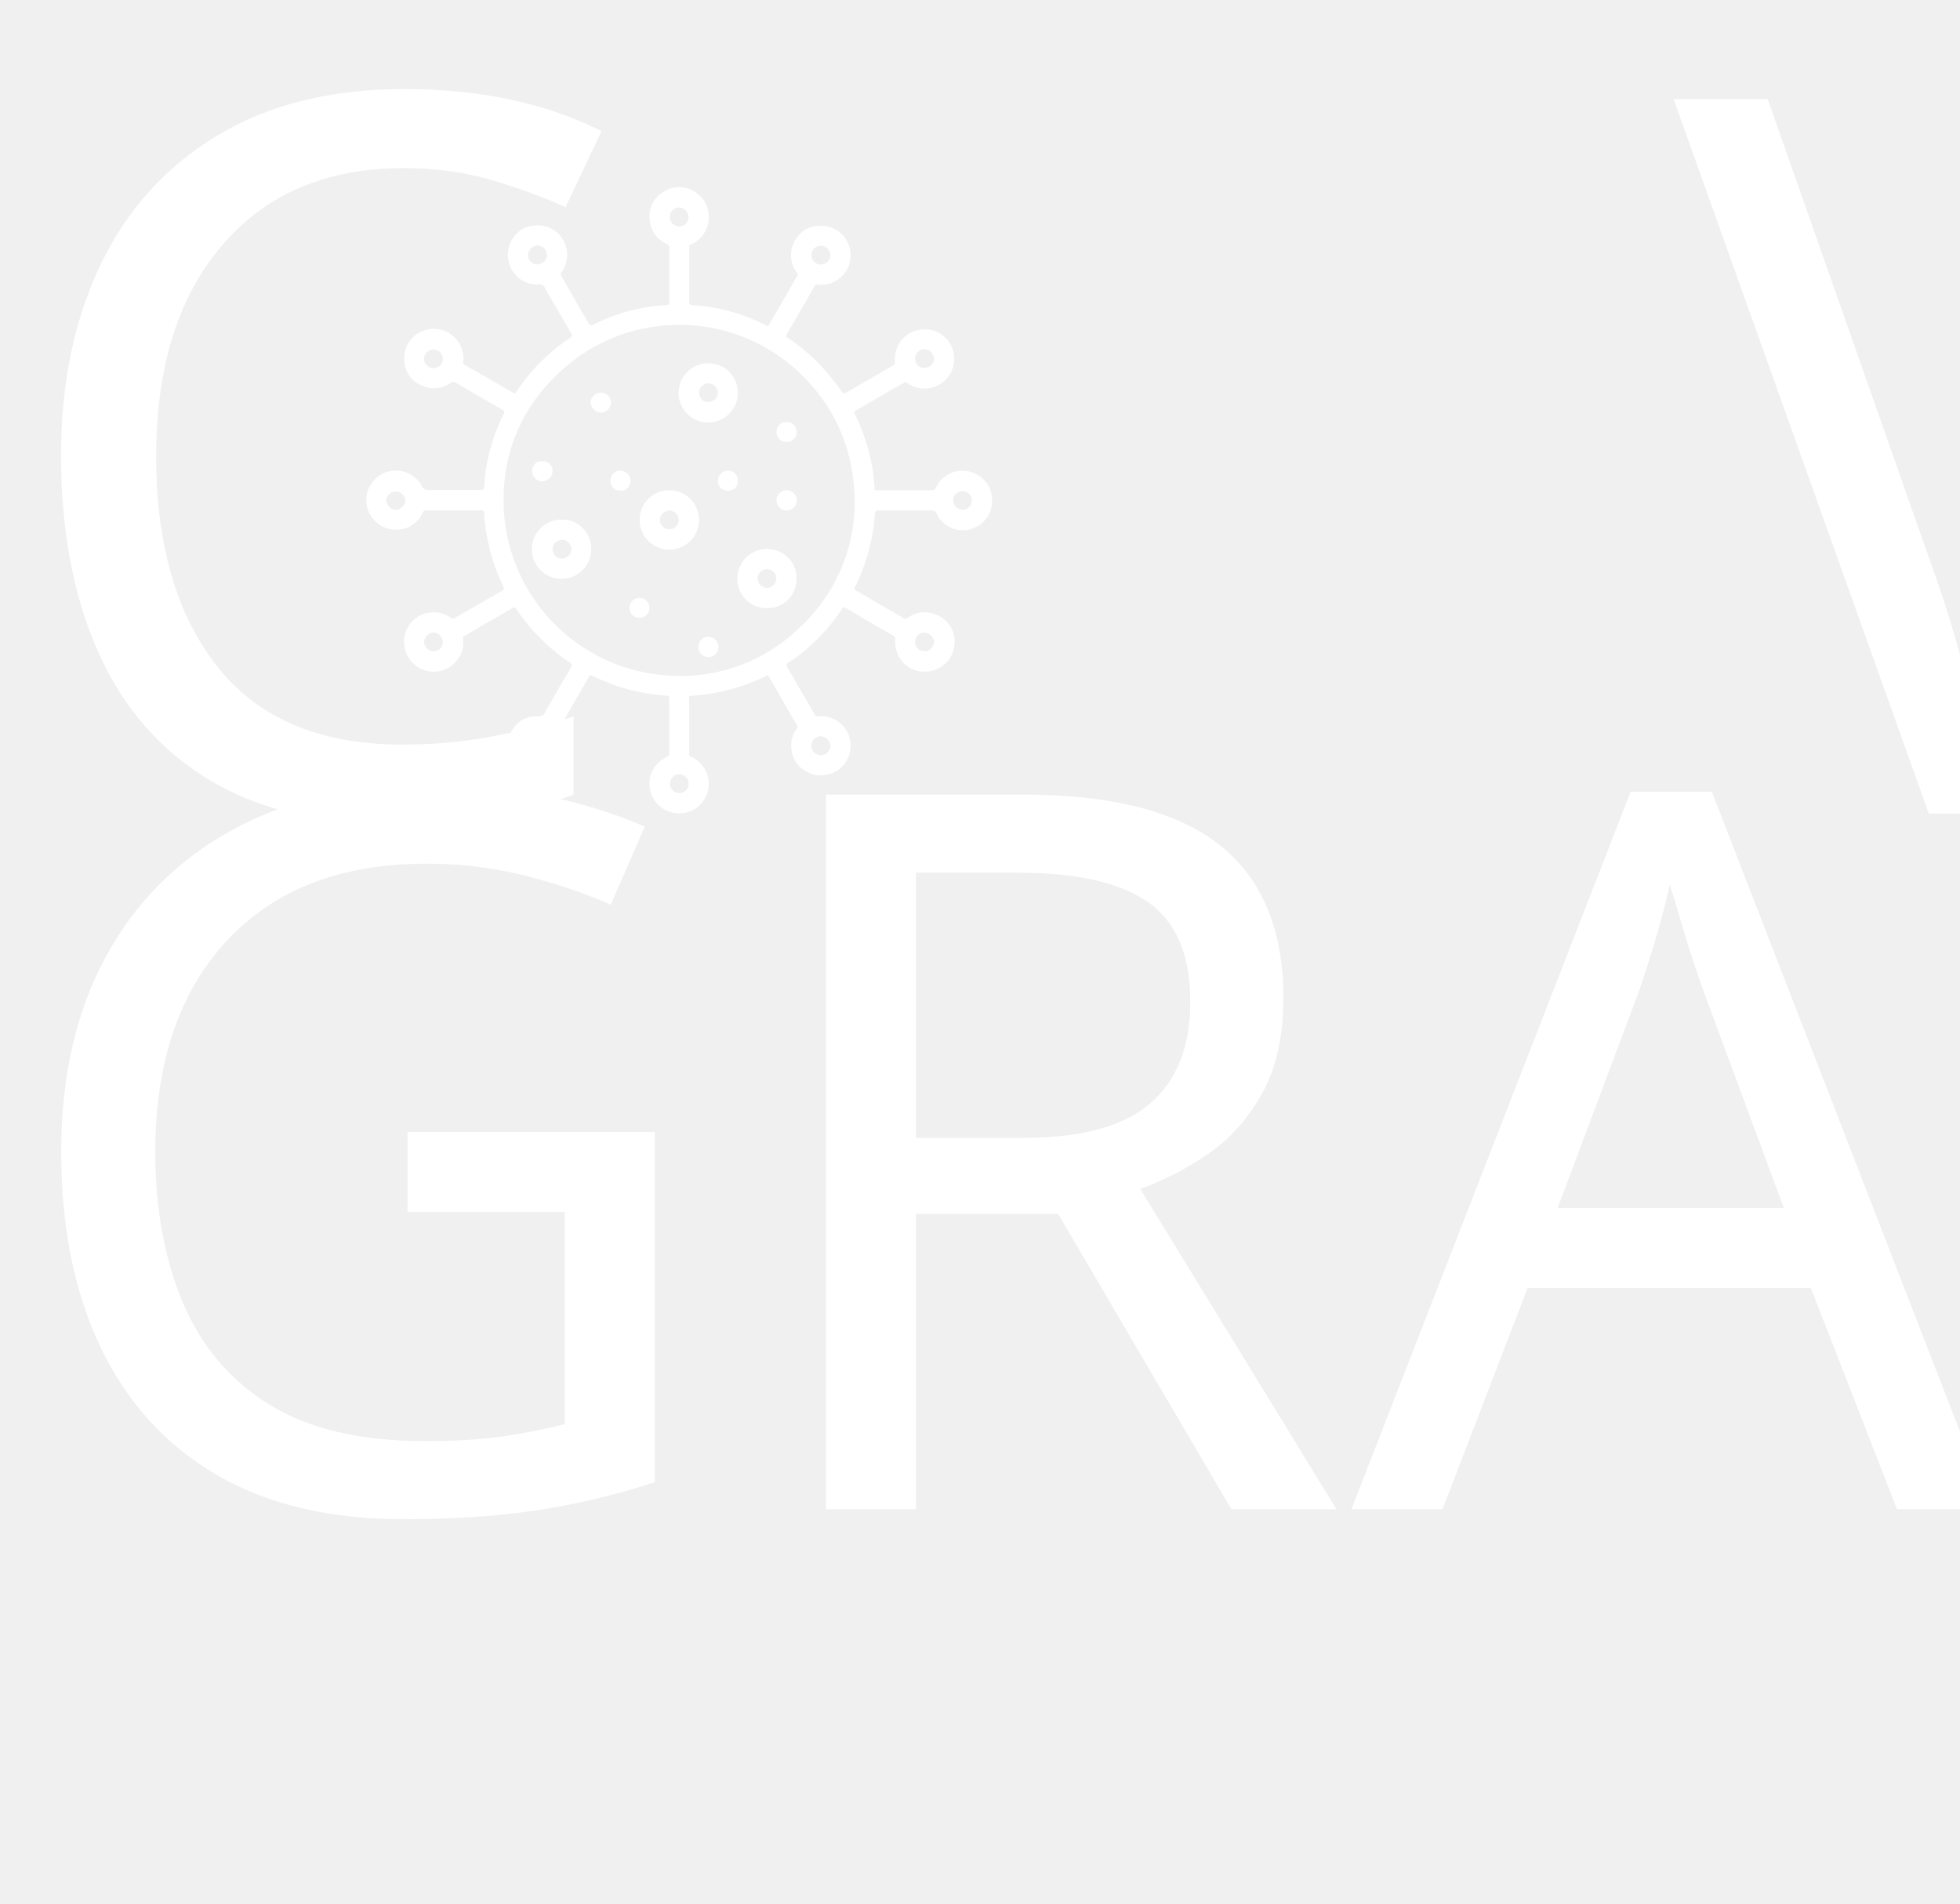
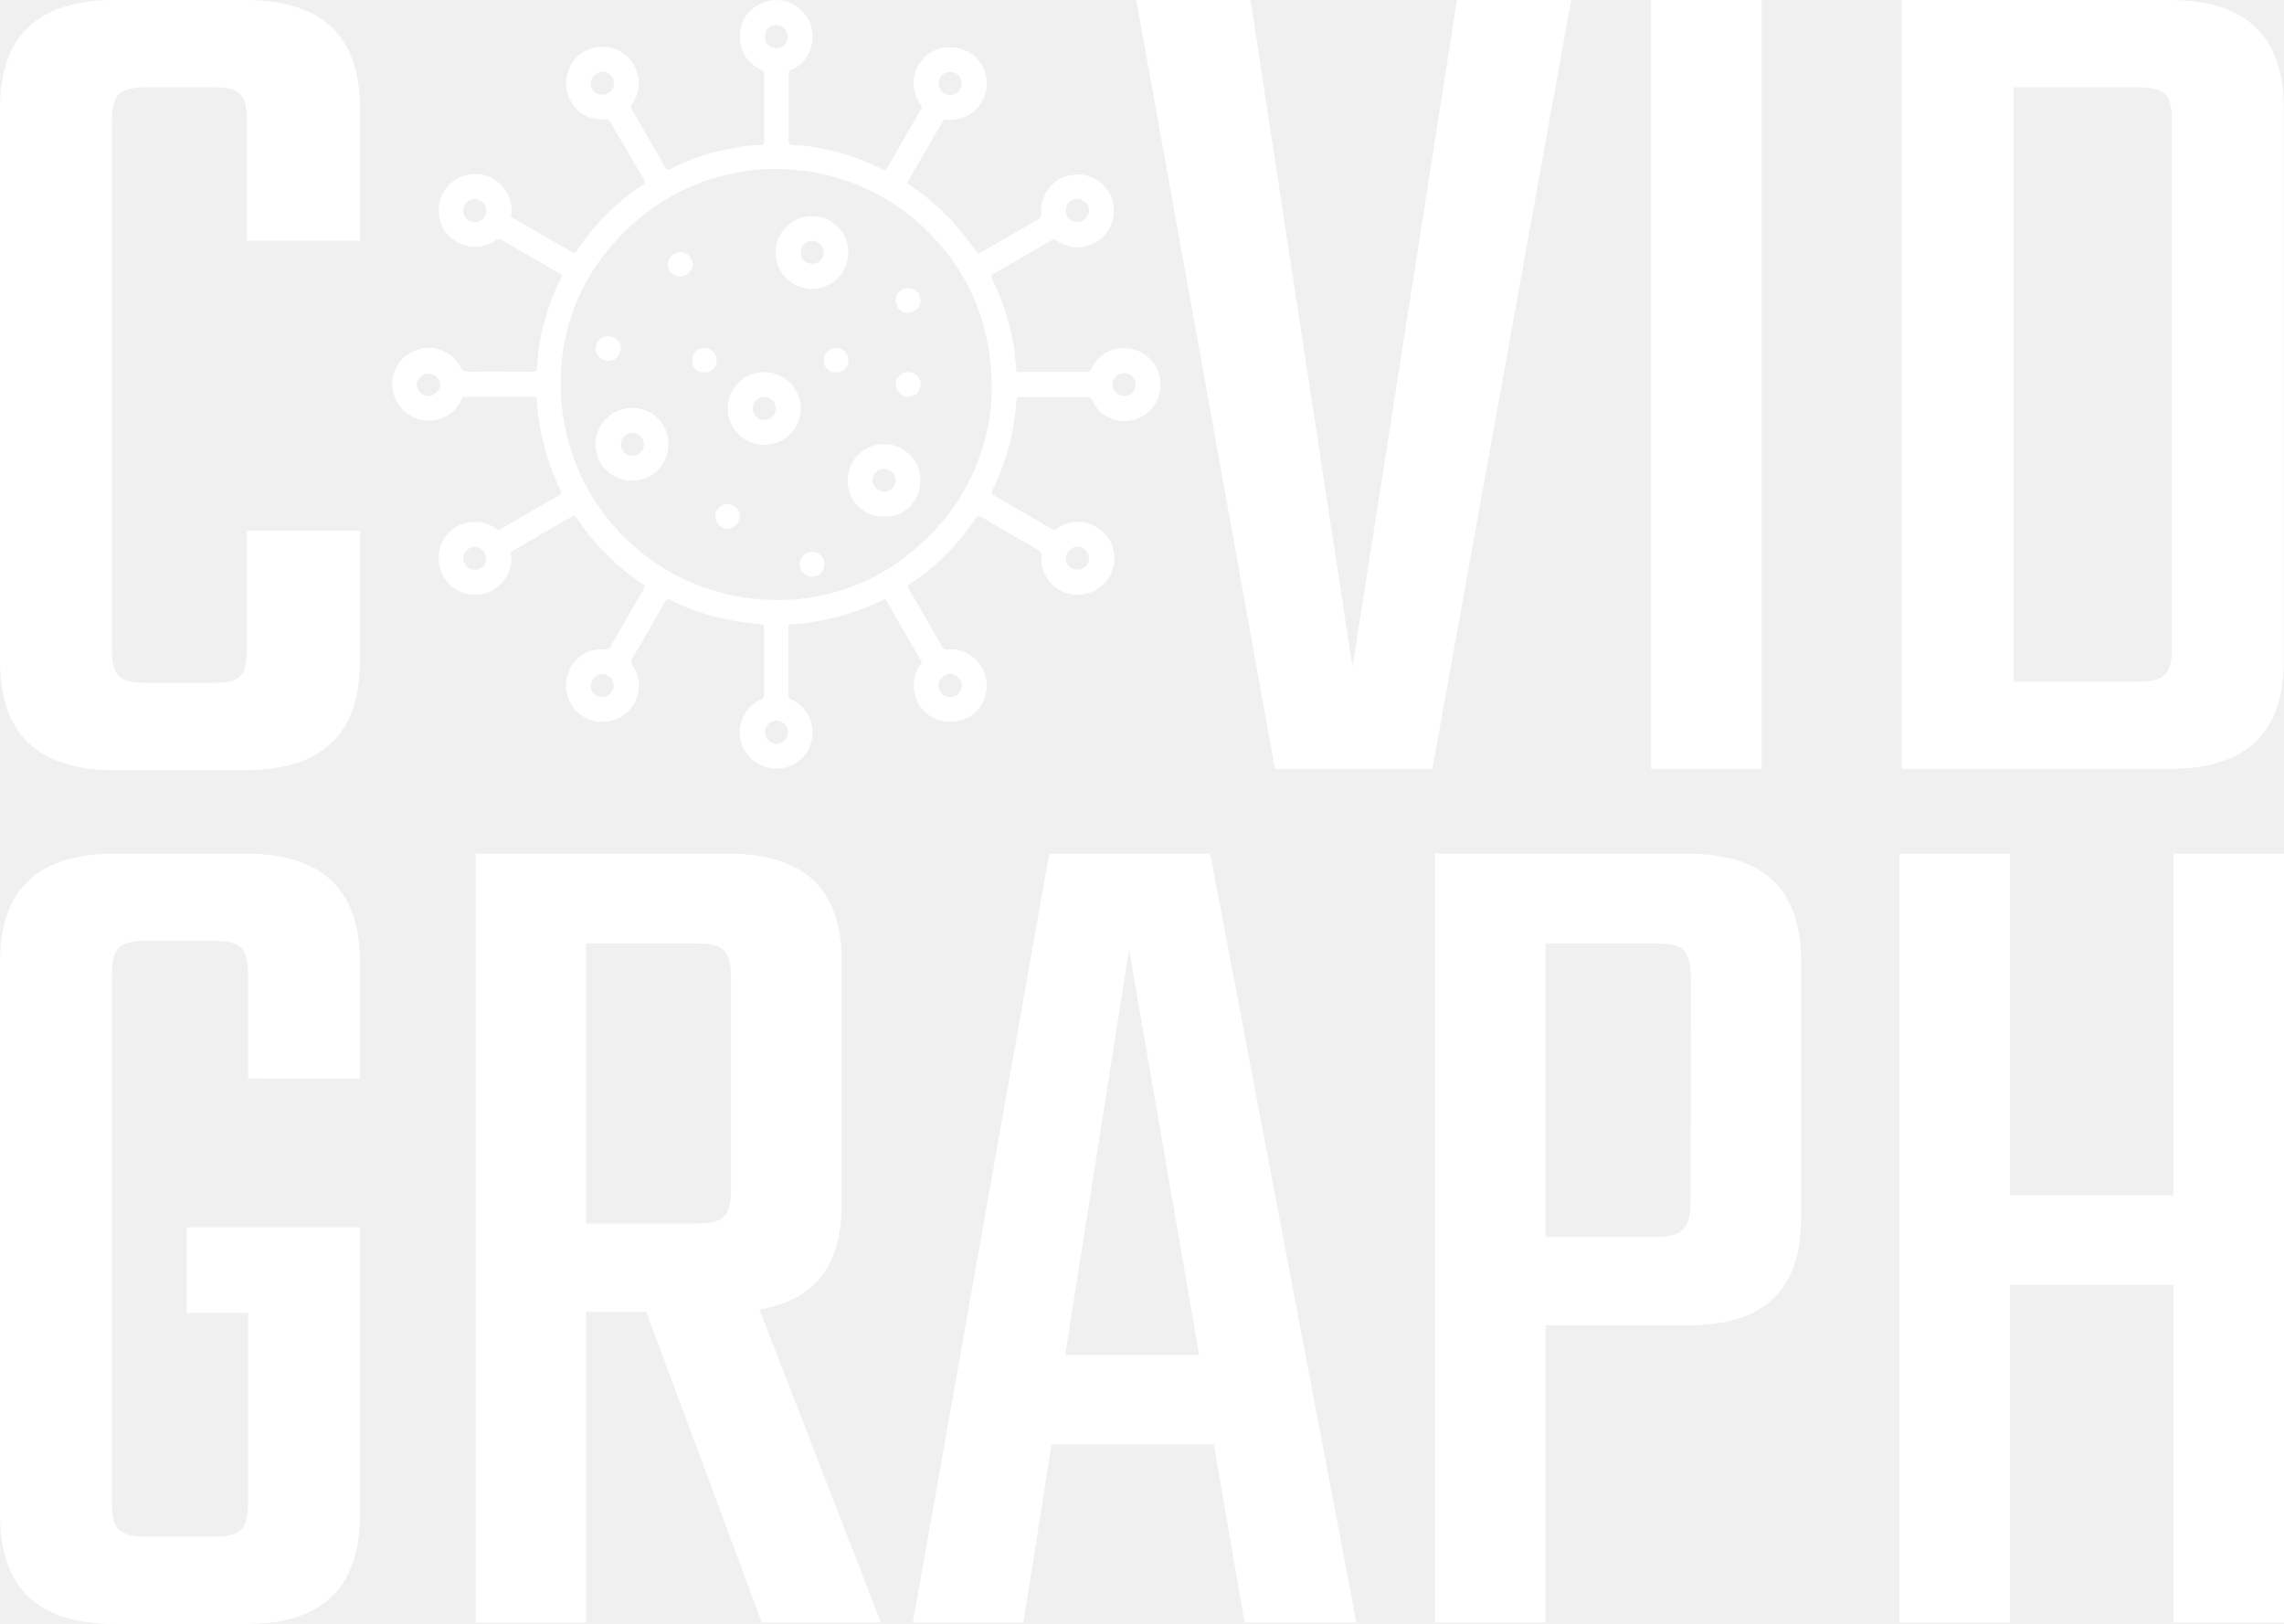
- <svg xmlns="http://www.w3.org/2000/svg" id="Ebene_1" data-name="Ebene 1" viewBox="0 0 626.6 608.64">
+ <svg xmlns="http://www.w3.org/2000/svg" id="Ebene_1" data-name="Ebene 1" viewBox="0 0 594.87 423.04">
  <defs>
-     <style>.cls-1{font-size:320px;font-family:Teko-Regular, Teko;}.cls-1,.cls-2{fill:#fff;}</style>
+     <style>.cls-1{fill:#fff;}</style>
  </defs>
-   <text class="cls-1" transform="translate(0 260.16)">
-     <tspan xml:space="preserve">C    VID</tspan>
-   </text>
-   <text class="cls-1" transform="translate(0.05 482.56)">GRAPH</text>
-   <path class="cls-2" d="M302.26,382.2A9.3,9.3,0,0,0,293,374a9,9,0,0,0-8.56,5.31,1.34,1.34,0,0,1-1.4.87c-5.47,0-10.94,0-16.41,0-.58,0-1.28.24-1.72-.13s-.08-1-.15-1.53a9.12,9.12,0,0,1-.17-.91,39.69,39.69,0,0,0-1-7,62.82,62.82,0,0,0-5.17-14.88c-.25-.49-.18-.72.32-1,3-1.73,6-3.5,9-5.24,2.13-1.24,4.28-2.46,6.42-3.69a.68.68,0,0,1,.9,0,9.5,9.5,0,0,0,12.34-14.39,9,9,0,0,0-7.49-2.59,9.21,9.21,0,0,0-5.79,2.58,9.4,9.4,0,0,0-2.8,7.76,1.12,1.12,0,0,1-.71,1.2q-7.22,4.14-14.41,8.34c-1.36.78-1.35.8-2.24-.53-.17-.26-.36-.5-.55-.75-1.69-2.25-3.46-4.42-5.33-6.53a52.8,52.8,0,0,0-4.75-4.6,45.63,45.63,0,0,0-6.49-4.9.59.59,0,0,1-.2-.93c.53-.87,1-1.77,1.53-2.65,2.48-4.29,5-8.58,7.45-12.89.24-.42.53-.62.95-.48a5.12,5.12,0,0,0,2.1,0,8.67,8.67,0,0,0,5.52-2.54,9.27,9.27,0,0,0,2.62-9.11,9.1,9.1,0,0,0-4.24-5.83,10,10,0,0,0-5.87-1.29,8.38,8.38,0,0,0-6.16,3,9.37,9.37,0,0,0-.44,12.18.55.55,0,0,1,0,.73q-4.53,7.84-9.06,15.7c-.26.46-.49.45-.87.25A58.82,58.82,0,0,0,219,323.12a65,65,0,0,0-9.78-1.9,22.06,22.06,0,0,1-3.13-.28c-.49-.13-.57-.32-.57-.74V302.39a.79.79,0,0,1,.61-.87,8.58,8.58,0,0,0,3.82-3A9.55,9.55,0,0,0,208,285.26a9.35,9.35,0,0,0-10.48-.64,9,9,0,0,0-4.58,9.47,8.84,8.84,0,0,0,5.37,7.32,1.2,1.2,0,0,1,.84,1.3c0,5.59,0,11.18,0,16.78,0,1.52,0,1.56-1.53,1.58a38.56,38.56,0,0,0-6.7.8,57,57,0,0,0-16.06,5.39c-.8.43-1.17.21-1.56-.48q-4.31-7.5-8.63-15a1,1,0,0,1,0-1.28,9,9,0,0,0,1.69-7,9.29,9.29,0,0,0-10.18-7.95,9.13,9.13,0,0,0-6.72,3.6,9.77,9.77,0,0,0,0,11.58,9.1,9.1,0,0,0,7.82,3.67,1.93,1.93,0,0,1,2.15,1.23c1.28,2.33,2.65,4.6,4,6.89,1.47,2.54,2.92,5.09,4.42,7.6.39.67.21,1-.38,1.36a51.89,51.89,0,0,0-7.71,6.05,63,63,0,0,0-9.61,11.31c-.27.41-.43.47-.84.23q-7.8-4.53-15.62-9c-.43-.25-.62-.52-.43-1a1.65,1.65,0,0,0,.11-.82,9.52,9.52,0,0,0-3.06-7.1,9.1,9.1,0,0,0-8.28-2.36,9.28,9.28,0,0,0-7.61,9.56,8.88,8.88,0,0,0,5,8.09,9.33,9.33,0,0,0,9.86-.57c.39-.26.72-.55,1.3-.2q7.66,4.48,15.37,8.9c.46.26.66.42.38,1a57.78,57.78,0,0,0-4.34,11.28,53.1,53.1,0,0,0-2,12.19c0,.91-.33,1.09-1.15,1.08-5.44,0-10.88-.07-16.31,0-1.41,0-2.3-.28-2.7-1.68a3.08,3.08,0,0,0-.59-.83,9.46,9.46,0,1,0-7.72,15.22,9.19,9.19,0,0,0,8.94-5.74c.22-.47.52-.45.89-.45h5.44c4.06,0,8.12,0,12.18,0,.79,0,1.07.26,1,1a12.81,12.81,0,0,0,.15,2.31,66,66,0,0,0,1.28,7.65A61.81,61.81,0,0,0,146.09,411c.36.75.2,1-.45,1.38q-7.56,4.31-15.07,8.69a.91.91,0,0,1-1.16,0,9.19,9.19,0,0,0-6.38-1.78,8.92,8.92,0,0,0-6.13,2.89,9.66,9.66,0,0,0-2.54,6.86,9.44,9.44,0,0,0,9.12,9.16,9.12,9.12,0,0,0,7.94-3.81,8.52,8.52,0,0,0,1.74-6.78c-.08-.47.17-.63.52-.83q7.62-4.4,15.2-8.82c.7-.41,1.08-.34,1.52.37a49.16,49.16,0,0,0,6.08,7.7,61.44,61.44,0,0,0,11.24,9.55c.45.29.44.52.2.94-2.86,4.89-5.74,9.78-8.52,14.72a2,2,0,0,1-2.18,1.24,8.8,8.8,0,0,0-6.83,2.53,9.71,9.71,0,0,0-.06,13.66,9.54,9.54,0,0,0,14.47-1.39,9.11,9.11,0,0,0,.13-10.53,1.77,1.77,0,0,1,.07-2.25q4.31-7.38,8.55-14.82c.24-.43.41-.47.83-.25a60.66,60.66,0,0,0,14.32,5.1,64.81,64.81,0,0,0,9.51,1.35c.73.05.94.22.93,1,0,5.78,0,11.56,0,17.34a1.18,1.18,0,0,1-.8,1.26,9.42,9.42,0,0,0,4.26,18,9.17,9.17,0,0,0,5.86-2.18,9.49,9.49,0,0,0-2.31-15.86,1,1,0,0,1-.66-1.11c0-2.9,0-5.81,0-8.71s0-5.88,0-8.81c0-.32-.22-.85.42-.84s1.22-.17,1.84-.2a49.64,49.64,0,0,0,8.31-1.26,62.45,62.45,0,0,0,14.15-5c.4-.19.56-.13.76.23.7,1.27,1.43,2.52,2.15,3.78,2.3,4,4.59,8,6.91,11.92.18.31.22.45,0,.76a8.91,8.91,0,0,0-1.88,4.84A9.41,9.41,0,0,0,249,471.25a9.08,9.08,0,0,0,7.42-5.81,9.43,9.43,0,0,0-9.65-12.95,1,1,0,0,1-1.16-.62c-1.45-2.58-3-5.12-4.46-7.68s-2.79-4.87-4.23-7.27c-.44-.75-.4-1.18.39-1.66a49.19,49.19,0,0,0,7.64-6,60.26,60.26,0,0,0,9.46-11.19c.3-.45.52-.54,1-.29,1.7,1,3.42,2,5.12,3,3.31,1.92,6.59,3.88,9.92,5.75a1.47,1.47,0,0,1,.94,1.57,9.32,9.32,0,0,0,2.94,7.61,9.63,9.63,0,0,0,13,0,9.37,9.37,0,0,0,2.79-9.06,8.85,8.85,0,0,0-4.79-6.27,9.32,9.32,0,0,0-9.92.58c-.39.26-.73.51-1.25.2q-7.67-4.49-15.36-8.91c-.51-.29-.57-.54-.33-1a62.72,62.72,0,0,0,4.39-11.55,59.18,59.18,0,0,0,2-12.11c.05-.8.33-.9,1-.89,5.69,0,11.38,0,17.06,0a1.59,1.59,0,0,1,1.74,1.08,9.19,9.19,0,0,0,9.76,5.09A9.36,9.36,0,0,0,302.26,382.2ZM280.8,335.12a3.25,3.25,0,0,1,3,3.06,3.16,3.16,0,0,1-3.09,2.95,2.93,2.93,0,0,1-3-3A3,3,0,0,1,280.8,335.12ZM247.56,302a3.15,3.15,0,0,1,3.08,3,3.05,3.05,0,0,1-6.1,0A3.13,3.13,0,0,1,247.56,302ZM157,308A3,3,0,0,1,154,305a3.15,3.15,0,0,1,3-3.05,3,3,0,0,1,.08,6Zm-33.24,33.18a3,3,0,1,1,3-3A2.94,2.94,0,0,1,123.77,341.13ZM111.64,386.5a3.31,3.31,0,0,1-3-3,3.07,3.07,0,0,1,6.13,0C114.85,384.92,113.1,386.53,111.64,386.5Zm12.1,45.18c-1.56.24-3-1.72-3-2.92a3.3,3.3,0,0,1,3-3.07,3.07,3.07,0,0,1,3,3A2.84,2.84,0,0,1,123.74,431.68Zm33.15,33.18a3,3,0,0,1-2.94-2.94,3.25,3.25,0,0,1,3-3.06,3,3,0,0,1,3,3.09A3,3,0,0,1,156.89,464.86Zm90.68-6a3.26,3.26,0,0,1,3.08,3,3.06,3.06,0,0,1-6.12,0A3.2,3.2,0,0,1,247.57,458.86Zm33.18-33.17a3.37,3.37,0,0,1,3.07,3c-.14,1.73-1.54,3.19-3.12,2.95a2.91,2.91,0,0,1-3-2.89A3.11,3.11,0,0,1,280.75,425.69Zm-78.39-135.9a3.16,3.16,0,0,1,2.95,3.08,3,3,0,0,1-6,0A3,3,0,0,1,202.36,289.79Zm0,187.25a3,3,0,1,1,0-6,3,3,0,0,1,0,6Zm38.31-52.75a54.45,54.45,0,0,1-40.79,15.23,56.12,56.12,0,0,1-53.71-56.65c.08-15.92,6.24-29.54,17.9-40.43a55.88,55.88,0,0,1,78.38,1.86c10.56,10.86,15.86,24,16,40A54.76,54.76,0,0,1,240.65,424.29Zm52.2-37.81a3.18,3.18,0,0,1-3-3.05,3,3,0,0,1,3-2.93,2.93,2.93,0,0,1,3,2.89A3,3,0,0,1,292.85,386.48Z" transform="translate(14.82 -223.45)" />
-   <path class="cls-2" d="M212.19,339.63a9.47,9.47,0,1,0,8.87,9.49A9.34,9.34,0,0,0,212.19,339.63ZM211.62,352a2.85,2.85,0,0,1-2.93-3,3,3,0,0,1,3-3,3.18,3.18,0,0,1,3,3.05A3,3,0,0,1,211.62,352Z" transform="translate(14.82 -223.45)" />
-   <path class="cls-2" d="M164.78,389.57a9.49,9.49,0,1,0,9.41,9.56A9.24,9.24,0,0,0,164.78,389.57Zm0,12.49a3,3,0,0,1,.08-6,3,3,0,0,1,3,3.13A3.07,3.07,0,0,1,164.76,402.06Z" transform="translate(14.82 -223.45)" />
-   <path class="cls-2" d="M199.16,380.2a9.49,9.49,0,0,0,0,19,9.49,9.49,0,1,0,0-19Zm0,12.49a3,3,0,0,1-3-3.09,3.08,3.08,0,0,1,3-2.92,3,3,0,0,1,0,6Z" transform="translate(14.82 -223.45)" />
-   <path class="cls-2" d="M231.14,399a9.46,9.46,0,0,0-10.24,9.45,9.32,9.32,0,0,0,9.41,9.46,9.19,9.19,0,0,0,9.5-9.39C240.08,403.13,235.48,399.31,231.14,399Zm-.78,12.44a3.16,3.16,0,0,1-3-3.17,3.1,3.1,0,0,1,3.06-2.85,3,3,0,0,1,2.95,3.15A3.11,3.11,0,0,1,230.36,411.45Z" transform="translate(14.82 -223.45)" />
-   <path class="cls-2" d="M177.32,349a3.24,3.24,0,0,0-3.3,3.23,3.27,3.27,0,0,0,6.53,0A3.24,3.24,0,0,0,177.32,349Z" transform="translate(14.82 -223.45)" />
-   <path class="cls-2" d="M158.84,370.93c-2-.2-3.23.81-3.56,3a3.31,3.31,0,0,0,3,3.41,3.39,3.39,0,0,0,3.55-3A3.11,3.11,0,0,0,158.84,370.93Z" transform="translate(14.82 -223.45)" />
-   <path class="cls-2" d="M189.78,414.62a3.19,3.19,0,1,0,0,6.37,3.19,3.19,0,0,0,0-6.37Z" transform="translate(14.82 -223.45)" />
-   <path class="cls-2" d="M236.62,358.38a3.06,3.06,0,0,0-3.19,3.21,3.13,3.13,0,0,0,3.23,3.19c1.71.07,3.46-1.63,3.15-3.23A3,3,0,0,0,236.62,358.38Z" transform="translate(14.82 -223.45)" />
-   <path class="cls-2" d="M211.63,427.07a3.24,3.24,0,0,0,0,6.48,3.24,3.24,0,0,0,0-6.48Z" transform="translate(14.82 -223.45)" />
-   <path class="cls-2" d="M236.71,380.2a3.24,3.24,0,1,0-.08,6.48,3.24,3.24,0,0,0,.08-6.48Z" transform="translate(14.82 -223.45)" />
-   <path class="cls-2" d="M183.57,373.94a3.06,3.06,0,0,0-3.19,3.21,2.9,2.9,0,0,0,3.13,3.16c1.69.32,3.34-1.47,3.26-3.12A3.25,3.25,0,0,0,183.57,373.94Z" transform="translate(14.82 -223.45)" />
-   <path class="cls-2" d="M217.85,373.94a3.19,3.19,0,0,0-3.16,3.27,3,3,0,0,0,3.16,3.1,2.9,2.9,0,0,0,3.21-3.09A3.06,3.06,0,0,0,217.85,373.94Z" transform="translate(14.82 -223.45)" />
-   <path class="cls-2" d="M148.09,368.29c.17-.65.36-1.29.56-1.92C148.45,367,148.27,367.64,148.09,368.29Z" transform="translate(14.82 -223.45)" />
-   <path class="cls-2" d="M149.25,364.61c.08-.24.16-.48.25-.71C149.41,364.13,149.33,364.37,149.25,364.61Z" transform="translate(14.82 -223.45)" />
-   <path class="cls-2" d="M150.21,362.1l.36-.89Z" transform="translate(14.82 -223.45)" />
+   <path class="cls-1" d="M302.26,382.2A9.3,9.3,0,0,0,293,374a9,9,0,0,0-8.56,5.31,1.34,1.34,0,0,1-1.4.87c-5.47,0-10.94,0-16.41,0-.58,0-1.28.24-1.72-.13s-.08-1-.15-1.53a9.12,9.12,0,0,1-.17-.91,39.69,39.69,0,0,0-1-7,62.82,62.82,0,0,0-5.17-14.88c-.25-.49-.18-.72.32-1,3-1.73,6-3.5,9-5.24,2.13-1.24,4.28-2.46,6.42-3.69a.68.68,0,0,1,.9,0,9.5,9.5,0,0,0,12.34-14.39,9,9,0,0,0-7.49-2.59,9.21,9.21,0,0,0-5.79,2.58,9.4,9.4,0,0,0-2.8,7.76,1.12,1.12,0,0,1-.71,1.2q-7.22,4.14-14.41,8.34c-1.36.78-1.35.8-2.24-.53-.17-.26-.36-.5-.55-.75-1.69-2.25-3.46-4.42-5.33-6.53a52.8,52.8,0,0,0-4.75-4.6,45.63,45.63,0,0,0-6.49-4.9.59.59,0,0,1-.2-.93c.53-.87,1-1.77,1.53-2.65,2.48-4.29,5-8.58,7.45-12.89.24-.42.53-.62.95-.48a5.12,5.12,0,0,0,2.1,0,8.67,8.67,0,0,0,5.52-2.54,9.27,9.27,0,0,0,2.62-9.11,9.1,9.1,0,0,0-4.24-5.83,10,10,0,0,0-5.87-1.29,8.38,8.38,0,0,0-6.16,3,9.37,9.37,0,0,0-.44,12.18.55.55,0,0,1,0,.73q-4.53,7.84-9.06,15.7c-.26.46-.49.45-.87.25A58.82,58.82,0,0,0,219,323.12a65,65,0,0,0-9.78-1.9,22.06,22.06,0,0,1-3.13-.28c-.49-.13-.57-.32-.57-.74V302.39a.79.79,0,0,1,.61-.87,8.58,8.58,0,0,0,3.82-3A9.55,9.55,0,0,0,208,285.26a9.35,9.35,0,0,0-10.48-.64,9,9,0,0,0-4.58,9.47,8.84,8.84,0,0,0,5.37,7.32,1.2,1.2,0,0,1,.84,1.3c0,5.59,0,11.18,0,16.78,0,1.52,0,1.56-1.53,1.58a38.56,38.56,0,0,0-6.7.8,57,57,0,0,0-16.06,5.39c-.8.43-1.17.21-1.56-.48q-4.31-7.5-8.63-15a1,1,0,0,1,0-1.28,9,9,0,0,0,1.69-7,9.29,9.29,0,0,0-10.18-7.95,9.13,9.13,0,0,0-6.72,3.6,9.77,9.77,0,0,0,0,11.58,9.1,9.1,0,0,0,7.82,3.67,1.93,1.93,0,0,1,2.15,1.23c1.28,2.33,2.65,4.6,4,6.89,1.47,2.54,2.92,5.09,4.42,7.6.39.67.21,1-.38,1.36a51.89,51.89,0,0,0-7.71,6.05,63,63,0,0,0-9.61,11.31c-.27.41-.43.47-.84.23q-7.8-4.53-15.62-9c-.43-.25-.62-.52-.43-1a1.65,1.65,0,0,0,.11-.82,9.52,9.52,0,0,0-3.06-7.1,9.1,9.1,0,0,0-8.28-2.36,9.28,9.28,0,0,0-7.61,9.56,8.88,8.88,0,0,0,5,8.09,9.33,9.33,0,0,0,9.86-.57c.39-.26.72-.55,1.3-.2q7.66,4.48,15.37,8.9c.46.26.66.42.38,1a57.78,57.78,0,0,0-4.34,11.28,53.1,53.1,0,0,0-2,12.19c0,.91-.33,1.09-1.15,1.08-5.44,0-10.88-.07-16.31,0-1.41,0-2.3-.28-2.7-1.68a3.08,3.08,0,0,0-.59-.83,9.46,9.46,0,1,0-7.72,15.22,9.19,9.19,0,0,0,8.94-5.74c.22-.47.52-.45.89-.45h5.44c4.06,0,8.12,0,12.18,0,.79,0,1.07.26,1,1a12.81,12.81,0,0,0,.15,2.31,66,66,0,0,0,1.28,7.65A61.81,61.81,0,0,0,146.09,411c.36.75.2,1-.45,1.38q-7.56,4.31-15.07,8.69a.91.91,0,0,1-1.16,0,9.19,9.19,0,0,0-6.38-1.78,8.92,8.92,0,0,0-6.13,2.89,9.66,9.66,0,0,0-2.54,6.86,9.44,9.44,0,0,0,9.12,9.16,9.12,9.12,0,0,0,7.94-3.81,8.52,8.52,0,0,0,1.74-6.78c-.08-.47.17-.63.52-.83q7.62-4.4,15.2-8.82c.7-.41,1.08-.34,1.52.37a49.16,49.16,0,0,0,6.08,7.7,61.44,61.44,0,0,0,11.24,9.55c.45.29.44.52.2.94-2.86,4.89-5.74,9.78-8.52,14.72a2,2,0,0,1-2.18,1.24,8.8,8.8,0,0,0-6.83,2.53,9.71,9.71,0,0,0-.06,13.66,9.54,9.54,0,0,0,14.47-1.39,9.11,9.11,0,0,0,.13-10.53,1.77,1.77,0,0,1,.07-2.25q4.31-7.38,8.55-14.82c.24-.43.41-.47.83-.25a60.66,60.66,0,0,0,14.32,5.1,64.81,64.81,0,0,0,9.51,1.35c.73.05.94.22.93,1,0,5.78,0,11.56,0,17.34a1.18,1.18,0,0,1-.8,1.26,9.42,9.42,0,0,0,4.26,18,9.17,9.17,0,0,0,5.86-2.18,9.49,9.49,0,0,0-2.31-15.86,1,1,0,0,1-.66-1.11c0-2.9,0-5.81,0-8.71s0-5.88,0-8.81c0-.32-.22-.85.42-.84s1.22-.17,1.84-.2a49.64,49.64,0,0,0,8.31-1.26,62.45,62.45,0,0,0,14.15-5c.4-.19.56-.13.76.23.7,1.27,1.43,2.52,2.15,3.78,2.3,4,4.59,8,6.91,11.92.18.31.22.45,0,.76a8.91,8.91,0,0,0-1.88,4.84A9.41,9.41,0,0,0,249,471.25a9.08,9.08,0,0,0,7.42-5.81,9.43,9.43,0,0,0-9.65-12.95,1,1,0,0,1-1.16-.62c-1.45-2.58-3-5.12-4.46-7.68s-2.79-4.87-4.23-7.27c-.44-.75-.4-1.18.39-1.66a49.19,49.19,0,0,0,7.64-6,60.26,60.26,0,0,0,9.46-11.19c.3-.45.52-.54,1-.29,1.7,1,3.42,2,5.12,3,3.31,1.92,6.59,3.88,9.92,5.75a1.47,1.47,0,0,1,.94,1.57,9.32,9.32,0,0,0,2.94,7.61,9.63,9.63,0,0,0,13,0,9.37,9.37,0,0,0,2.79-9.06,8.85,8.85,0,0,0-4.79-6.27,9.32,9.32,0,0,0-9.92.58c-.39.26-.73.51-1.25.2q-7.67-4.49-15.36-8.91c-.51-.29-.57-.54-.33-1a62.72,62.72,0,0,0,4.39-11.55,59.18,59.18,0,0,0,2-12.11c.05-.8.33-.9,1-.89,5.69,0,11.38,0,17.06,0a1.59,1.59,0,0,1,1.74,1.08,9.19,9.19,0,0,0,9.76,5.09A9.36,9.36,0,0,0,302.26,382.2ZM280.8,335.12a3.25,3.25,0,0,1,3,3.06,3.16,3.16,0,0,1-3.09,2.95,2.93,2.93,0,0,1-3-3A3,3,0,0,1,280.8,335.12ZM247.56,302a3.15,3.15,0,0,1,3.08,3,3.05,3.05,0,0,1-6.1,0A3.13,3.13,0,0,1,247.56,302ZM157,308A3,3,0,0,1,154,305a3.15,3.15,0,0,1,3-3.05,3,3,0,0,1,.08,6Zm-33.24,33.18a3,3,0,1,1,3-3A2.94,2.94,0,0,1,123.77,341.13ZM111.64,386.5a3.31,3.31,0,0,1-3-3,3.07,3.07,0,0,1,6.13,0C114.85,384.92,113.1,386.53,111.64,386.5Zm12.1,45.18c-1.56.24-3-1.72-3-2.92a3.3,3.3,0,0,1,3-3.07,3.07,3.07,0,0,1,3,3A2.84,2.84,0,0,1,123.74,431.68Zm33.15,33.18a3,3,0,0,1-2.94-2.94,3.25,3.25,0,0,1,3-3.06,3,3,0,0,1,3,3.09A3,3,0,0,1,156.89,464.86Zm90.68-6a3.26,3.26,0,0,1,3.08,3,3.06,3.06,0,0,1-6.12,0A3.2,3.2,0,0,1,247.57,458.86Zm33.18-33.17a3.37,3.37,0,0,1,3.07,3c-.14,1.73-1.54,3.19-3.12,2.95a2.91,2.91,0,0,1-3-2.89A3.11,3.11,0,0,1,280.75,425.69Zm-78.39-135.9a3.16,3.16,0,0,1,2.95,3.08,3,3,0,0,1-6,0A3,3,0,0,1,202.36,289.79Zm0,187.25a3,3,0,1,1,0-6,3,3,0,0,1,0,6Zm38.31-52.75a54.45,54.45,0,0,1-40.79,15.23,56.12,56.12,0,0,1-53.71-56.65c.08-15.92,6.24-29.54,17.9-40.43a55.88,55.88,0,0,1,78.38,1.86c10.56,10.86,15.86,24,16,40A54.76,54.76,0,0,1,240.65,424.29Zm52.2-37.81a3.18,3.18,0,0,1-3-3.05,3,3,0,0,1,3-2.93,2.93,2.93,0,0,1,3,2.89A3,3,0,0,1,292.85,386.48Z" transform="translate(-0.12 -283.29)" />
+   <path class="cls-1" d="M212.19,339.63a9.47,9.47,0,1,0,8.87,9.49A9.34,9.34,0,0,0,212.19,339.63ZM211.62,352a2.85,2.85,0,0,1-2.93-3,3,3,0,0,1,3-3,3.18,3.18,0,0,1,3,3.05A3,3,0,0,1,211.62,352Z" transform="translate(-0.12 -283.29)" />
+   <path class="cls-1" d="M164.78,389.57a9.49,9.49,0,1,0,9.41,9.56A9.24,9.24,0,0,0,164.78,389.57Zm0,12.49a3,3,0,0,1,.08-6,3,3,0,0,1,3,3.13A3.07,3.07,0,0,1,164.76,402.06Z" transform="translate(-0.12 -283.29)" />
+   <path class="cls-1" d="M199.16,380.2a9.49,9.49,0,0,0,0,19,9.49,9.49,0,1,0,0-19Zm0,12.49a3,3,0,0,1-3-3.09,3.08,3.08,0,0,1,3-2.92,3,3,0,0,1,0,6Z" transform="translate(-0.12 -283.29)" />
+   <path class="cls-1" d="M231.14,399a9.46,9.46,0,0,0-10.24,9.45,9.32,9.32,0,0,0,9.41,9.46,9.19,9.19,0,0,0,9.5-9.39C240.08,403.13,235.48,399.31,231.14,399Zm-.78,12.44a3.16,3.16,0,0,1-3-3.17,3.1,3.1,0,0,1,3.06-2.85,3,3,0,0,1,2.95,3.15A3.11,3.11,0,0,1,230.36,411.45Z" transform="translate(-0.12 -283.29)" />
+   <path class="cls-1" d="M177.32,349a3.24,3.24,0,0,0-3.3,3.23,3.27,3.27,0,0,0,6.53,0A3.24,3.24,0,0,0,177.32,349Z" transform="translate(-0.12 -283.29)" />
+   <path class="cls-1" d="M158.84,370.93c-2-.2-3.23.81-3.56,3a3.31,3.31,0,0,0,3,3.41,3.39,3.39,0,0,0,3.55-3A3.11,3.11,0,0,0,158.84,370.93Z" transform="translate(-0.12 -283.29)" />
+   <path class="cls-1" d="M189.78,414.62a3.19,3.19,0,1,0,0,6.37,3.19,3.19,0,0,0,0-6.37Z" transform="translate(-0.12 -283.29)" />
+   <path class="cls-1" d="M236.62,358.38a3.06,3.06,0,0,0-3.19,3.21,3.13,3.13,0,0,0,3.23,3.19c1.71.07,3.46-1.63,3.15-3.23A3,3,0,0,0,236.62,358.38Z" transform="translate(-0.12 -283.29)" />
+   <path class="cls-1" d="M211.63,427.07a3.24,3.24,0,0,0,0,6.48,3.24,3.24,0,0,0,0-6.48Z" transform="translate(-0.12 -283.29)" />
+   <path class="cls-1" d="M236.71,380.2a3.24,3.24,0,1,0-.08,6.48,3.24,3.24,0,0,0,.08-6.48Z" transform="translate(-0.12 -283.29)" />
+   <path class="cls-1" d="M183.57,373.94a3.06,3.06,0,0,0-3.19,3.21,2.9,2.9,0,0,0,3.13,3.16c1.69.32,3.34-1.47,3.26-3.12A3.25,3.25,0,0,0,183.57,373.94Z" transform="translate(-0.12 -283.29)" />
+   <path class="cls-1" d="M217.85,373.94a3.19,3.19,0,0,0-3.16,3.27,3,3,0,0,0,3.16,3.1,2.9,2.9,0,0,0,3.21-3.09A3.06,3.06,0,0,0,217.85,373.94Z" transform="translate(-0.12 -283.29)" />
+   <path class="cls-1" d="M64.44,346V315.29c0-7.68-1.6-9.28-9.28-9.28H38.84c-7.68,0-9.6,1.6-9.6,9.28V451.93c0,7.68,1.92,9.28,9.6,9.28H55.16c7.68,0,9.28-1.6,9.28-9.28v-30.4H93.88v33.92c0,18.56-9.28,28.48-30.08,28.48H29.88C9.4,483.93.12,474,.12,455.45v-144c0-18.24,9.28-28.16,29.76-28.16H63.8c20.8,0,30.08,9.92,30.08,28.16V346Z" transform="translate(-0.12 -283.29)" />
+   <path class="cls-1" d="M409.34,283.29,373.18,483.61h-41L296.06,283.29h29.76l26.56,173.76,27.2-173.76Z" transform="translate(-0.12 -283.29)" />
+   <path class="cls-1" d="M458.94,283.29V483.61h-28.8V283.29Z" transform="translate(-0.12 -283.29)" />
+   <path class="cls-1" d="M565.18,283.29c20.48,0,29.76,9.92,29.76,28.16v144c0,18.24-9.28,28.16-29.76,28.16H495.42V283.29Zm.64,32c0-7.68-1.92-9.28-9.6-9.28H524.54V460.89h31.68c7.68,0,9.6-1.6,9.6-9.28Z" transform="translate(-0.12 -283.29)" />
+   <path class="cls-1" d="M64.76,564.25V537.69c0-7.69-1.92-9.29-9.6-9.29H38.84c-7.68,0-9.6,1.6-9.6,9.29V674.33c0,7.68,1.92,9.28,9.6,9.28H55.16c7.68,0,9.6-1.6,9.6-9.28v-49h-16V603H93.88v74.88c0,18.56-9.28,28.48-29.76,28.48H29.88C9.39,706.33.12,696.41.12,677.85v-144c0-18.24,9.27-28.16,29.76-28.16H64.12c20.48,0,29.76,9.92,29.76,28.16v30.41Z" transform="translate(-0.12 -283.29)" />
+   <path class="cls-1" d="M168.43,625.05H152.75v81H124V505.68h65.6c20.8,0,29.76,9.92,29.76,28.16v62.73c0,16-6.4,25.28-21.44,27.84L229.55,706h-31Zm-15.68-23h28.16c7.68,0,9.6-1.6,9.6-9.28V538.32c0-7.67-1.92-9.28-9.6-9.28H152.75Z" transform="translate(-0.12 -283.29)" />
+   <path class="cls-1" d="M316.27,659.61H274L266.67,706h-28.8l35.52-200.33h41.92L353.39,706H324.27Zm-3.84-23.36-18.24-105.6-16.64,105.6Z" transform="translate(-0.12 -283.29)" />
+   <path class="cls-1" d="M439.47,505.68c20.8,0,29.76,9.92,29.76,28.16v66.57c0,18.56-9,28.16-29.76,28.16h-36.8V706h-28.8V505.68Zm1,32.64c0-7.67-1.92-9.28-9.6-9.28H402.67v76.49h28.16c7.68,0,9.6-1.92,9.6-9.6Z" transform="translate(-0.12 -283.29)" />
+   <path class="cls-1" d="M595,505.68V706h-28.8V618H523.62v88H494.83V505.68h28.79v89h42.57v-89Z" transform="translate(-0.12 -283.29)" />
+   <path class="cls-1" d="M148.09,368.29c.17-.65.36-1.29.56-1.92C148.45,367,148.27,367.64,148.09,368.29Z" transform="translate(-0.12 -283.29)" />
+   <path class="cls-1" d="M149.25,364.61c.08-.24.16-.48.25-.71C149.41,364.13,149.33,364.37,149.25,364.61Z" transform="translate(-0.12 -283.29)" />
+   <path class="cls-1" d="M150.21,362.1l.36-.89Z" transform="translate(-0.12 -283.29)" />
</svg>
